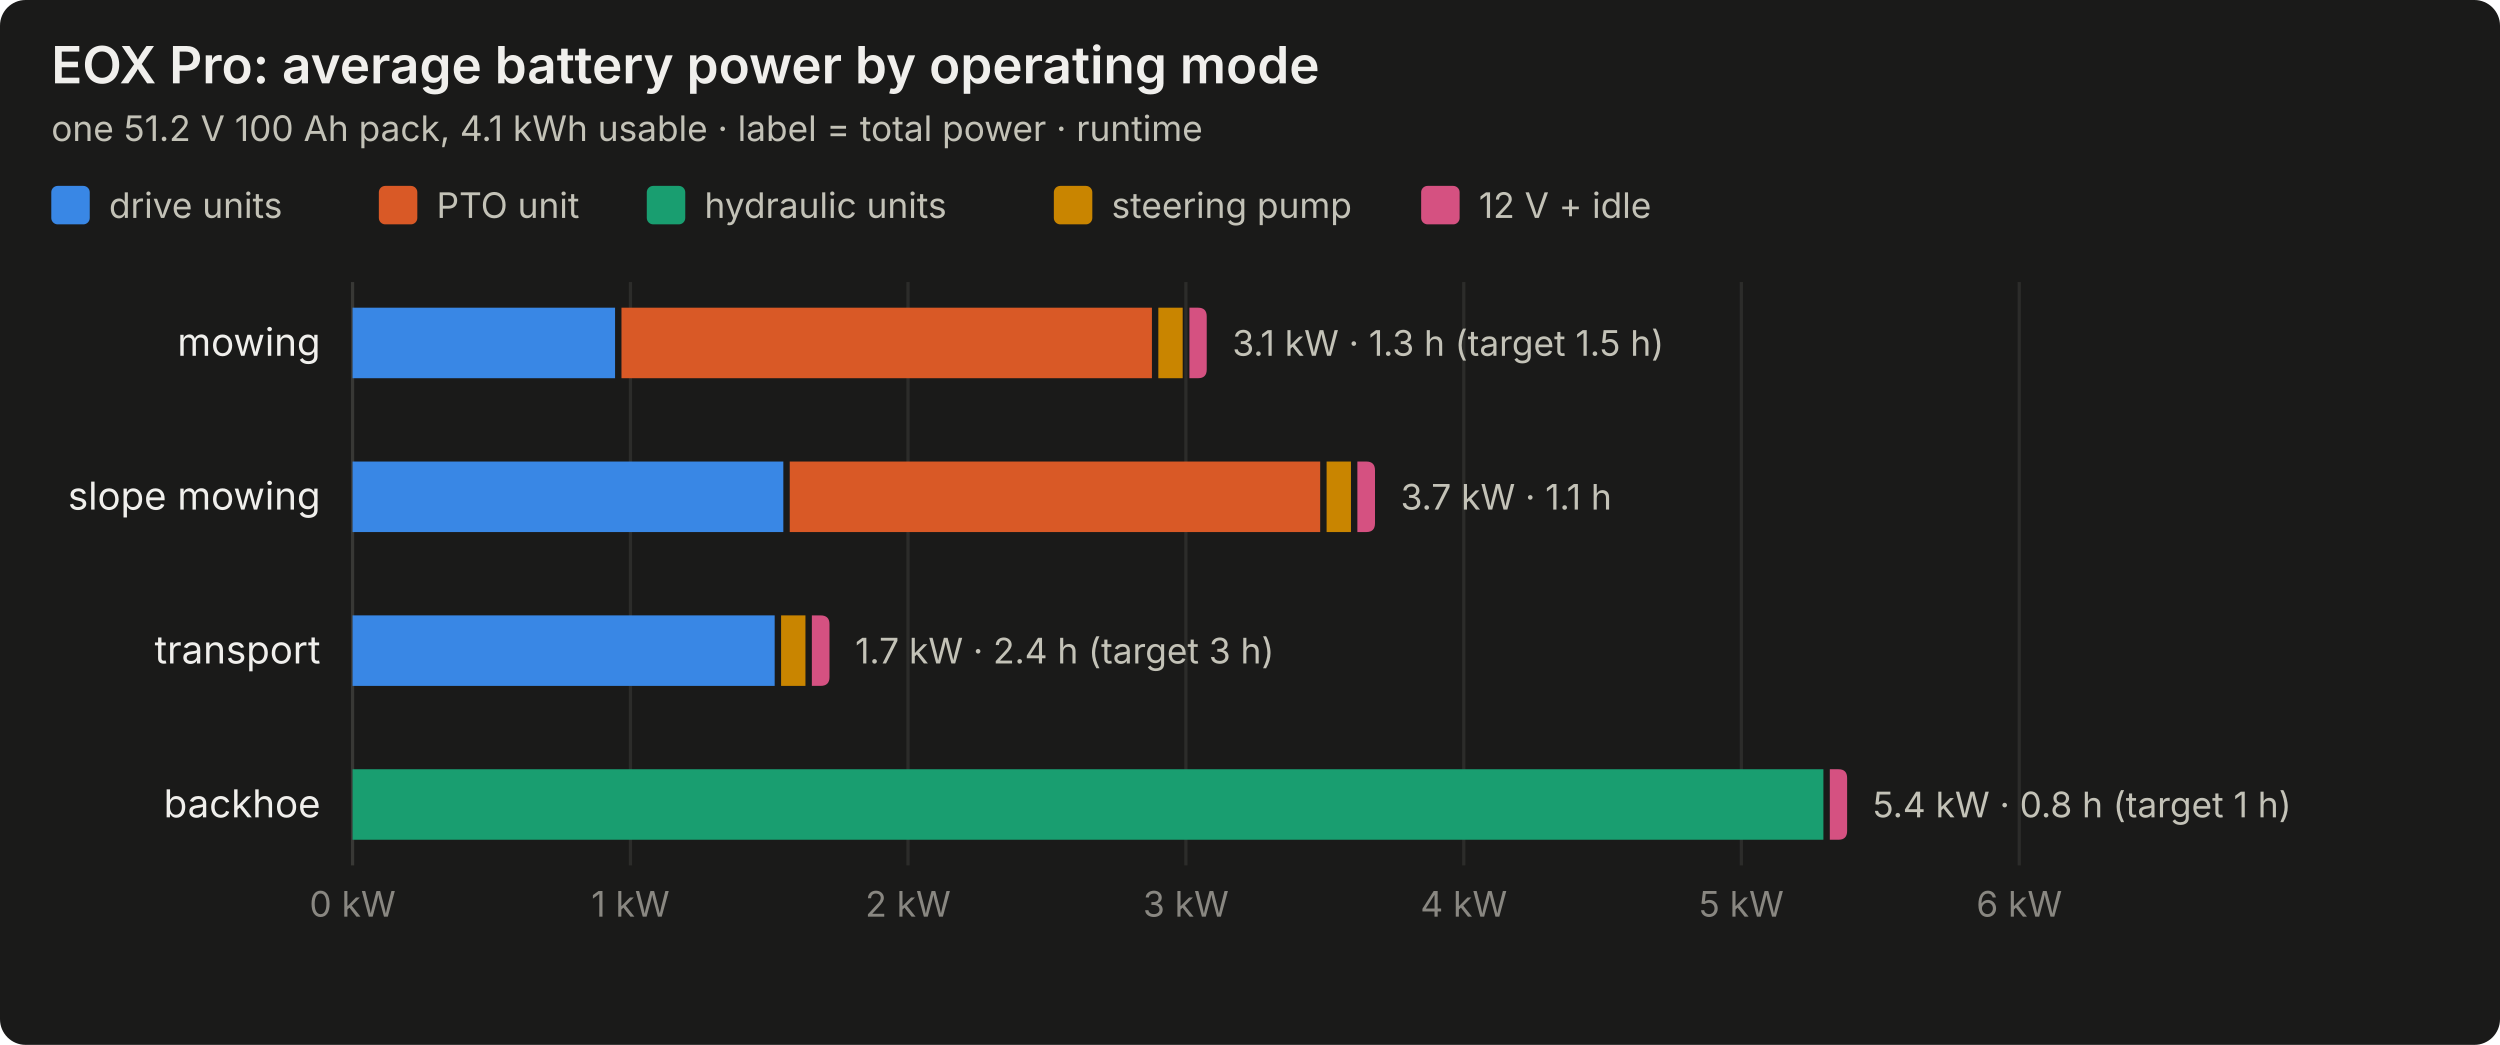
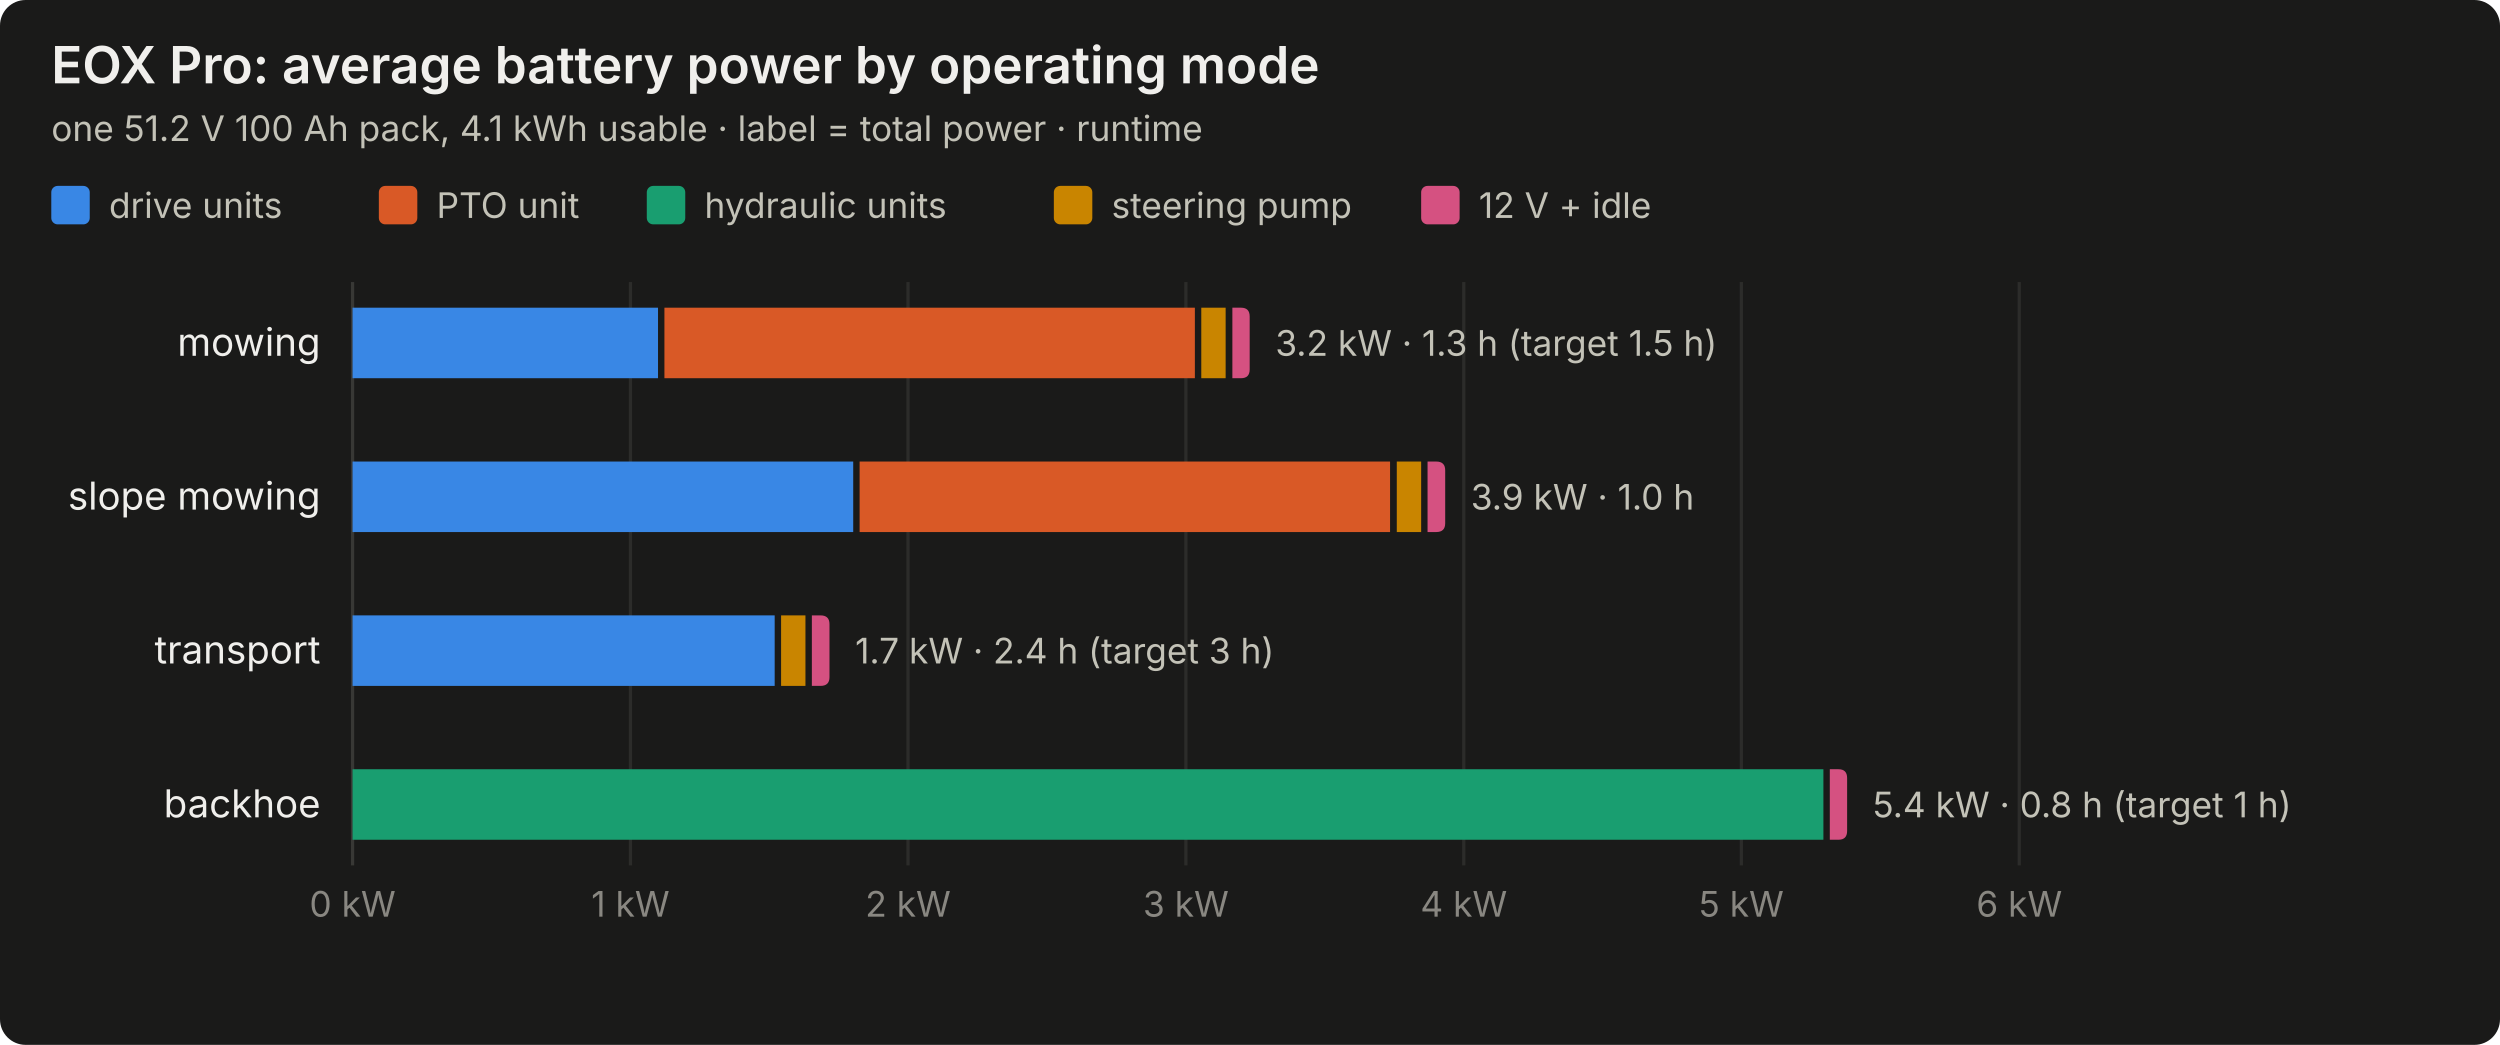
<svg xmlns="http://www.w3.org/2000/svg" viewBox="0 0 780 326" width="780" height="326" role="img" aria-labelledby="t d" font-family="system-ui, -apple-system, &quot;Segoe UI&quot;, sans-serif">
  <rect width="100%" height="100%" rx="8" fill="#1a1a19" />
  <text x="16.0" y="26.0" font-size="16" font-weight="600" fill="#f0efec" text-anchor="start">EOX Pro: average battery power by operating mode</text>
  <text x="16.0" y="44.0" font-size="11" font-weight="400" fill="#c3c2b7" text-anchor="start">one 51.2 V 100 Ah pack, 4.1 kWh usable · label = total power · runtime</text>
  <rect x="16" y="58" width="12" height="12" rx="2" fill="#3987e5" />
  <text x="34.0" y="68.0" font-size="11" font-weight="400" fill="#c3c2b7" text-anchor="start">drive units</text>
  <rect x="118.2" y="58" width="12" height="12" rx="2" fill="#d95926" />
  <text x="136.2" y="68.0" font-size="11" font-weight="400" fill="#c3c2b7" text-anchor="start">PTO unit</text>
  <rect x="201.8" y="58" width="12" height="12" rx="2" fill="#199e70" />
  <text x="219.8" y="68.0" font-size="11" font-weight="400" fill="#c3c2b7" text-anchor="start">hydraulic units</text>
  <rect x="328.8" y="58" width="12" height="12" rx="2" fill="#c98500" />
  <text x="346.8" y="68.0" font-size="11" font-weight="400" fill="#c3c2b7" text-anchor="start">steering pump</text>
  <rect x="443.4" y="58" width="12" height="12" rx="2" fill="#d55181" />
  <text x="461.4" y="68.0" font-size="11" font-weight="400" fill="#c3c2b7" text-anchor="start">12 V + idle</text>
  <line x1="110.0" y1="88.0" x2="110.0" y2="270.0" stroke="#383835" stroke-width="1" stroke-linecap="butt" />
  <text x="110.0" y="286.0" font-size="11" font-weight="400" fill="#898781" text-anchor="middle">0 kW</text>
  <line x1="196.7" y1="88.0" x2="196.7" y2="270.0" stroke="#2c2c2a" stroke-width="1" stroke-linecap="butt" />
  <text x="196.7" y="286.0" font-size="11" font-weight="400" fill="#898781" text-anchor="middle">1 kW</text>
  <line x1="283.3" y1="88.0" x2="283.3" y2="270.0" stroke="#2c2c2a" stroke-width="1" stroke-linecap="butt" />
  <text x="283.3" y="286.0" font-size="11" font-weight="400" fill="#898781" text-anchor="middle">2 kW</text>
  <line x1="370.0" y1="88.0" x2="370.0" y2="270.0" stroke="#2c2c2a" stroke-width="1" stroke-linecap="butt" />
  <text x="370.0" y="286.0" font-size="11" font-weight="400" fill="#898781" text-anchor="middle">3 kW</text>
  <line x1="456.7" y1="88.0" x2="456.7" y2="270.0" stroke="#2c2c2a" stroke-width="1" stroke-linecap="butt" />
  <text x="456.7" y="286.0" font-size="11" font-weight="400" fill="#898781" text-anchor="middle">4 kW</text>
  <line x1="543.3" y1="88.0" x2="543.3" y2="270.0" stroke="#2c2c2a" stroke-width="1" stroke-linecap="butt" />
  <text x="543.3" y="286.0" font-size="11" font-weight="400" fill="#898781" text-anchor="middle">5 kW</text>
  <line x1="630.0" y1="88.0" x2="630.0" y2="270.0" stroke="#2c2c2a" stroke-width="1" stroke-linecap="butt" />
  <text x="630.0" y="286.0" font-size="11" font-weight="400" fill="#898781" text-anchor="middle">6 kW</text>
  <text x="100.0" y="111.0" font-size="12" font-weight="400" fill="#f0efec" text-anchor="end">mowing</text>
-   <rect x="110.0" y="96" width="81.9" height="22" fill="#3987e5" />
-   <rect x="193.9" y="96" width="165.5" height="22" fill="#d95926" />
-   <rect x="361.4" y="96" width="7.6" height="22" fill="#c98500" />
-   <path d="M371.1,96 H373.8 Q376.5,96 376.5,98.736 V115.264 Q376.5,118 373.8,118 H371.1 Z" fill="#d55181" />
-   <text x="384.5" y="111.0" font-size="11" font-weight="400" fill="#c3c2b7" text-anchor="start">3.1 kW · 1.3 h  (target 1.5 h)</text>
+   <rect x="110.0" y="96" width="95.3" height="22" fill="#3987e5" />
+   <rect x="207.3" y="96" width="165.5" height="22" fill="#d95926" />
+   <rect x="374.8" y="96" width="7.6" height="22" fill="#c98500" />
+   <path d="M384.5,96 H387.2 Q389.9,96 389.9,98.736 V115.264 Q389.9,118 387.2,118 H384.5 Z" fill="#d55181" />
+   <text x="397.9" y="111.0" font-size="11" font-weight="400" fill="#c3c2b7" text-anchor="start">3.2 kW · 1.3 h  (target 1.5 h)</text>
  <text x="100.0" y="159.0" font-size="12" font-weight="400" fill="#f0efec" text-anchor="end">slope mowing</text>
-   <rect x="110.0" y="144" width="134.4" height="22" fill="#3987e5" />
-   <rect x="246.4" y="144" width="165.5" height="22" fill="#d95926" />
-   <rect x="413.9" y="144" width="7.6" height="22" fill="#c98500" />
-   <path d="M423.5,144 H426.3 Q429.0,144 429.0,146.736 V163.264 Q429.0,166 426.3,166 H423.5 Z" fill="#d55181" />
-   <text x="437.0" y="159.0" font-size="11" font-weight="400" fill="#c3c2b7" text-anchor="start">3.7 kW · 1.1 h</text>
+   <rect x="110.0" y="144" width="156.2" height="22" fill="#3987e5" />
+   <rect x="268.2" y="144" width="165.5" height="22" fill="#d95926" />
+   <rect x="435.8" y="144" width="7.6" height="22" fill="#c98500" />
+   <path d="M445.4,144 H448.1 Q450.9,144 450.9,146.736 V163.264 Q450.9,166 448.1,166 H445.4 Z" fill="#d55181" />
+   <text x="458.9" y="159.0" font-size="11" font-weight="400" fill="#c3c2b7" text-anchor="start">3.9 kW · 1.0 h</text>
  <text x="100.0" y="207.0" font-size="12" font-weight="400" fill="#f0efec" text-anchor="end">transport</text>
  <rect x="110.0" y="192" width="131.7" height="22" fill="#3987e5" />
  <rect x="243.7" y="192" width="7.6" height="22" fill="#c98500" />
  <path d="M253.3,192 H256.0 Q258.8,192 258.8,194.736 V211.264 Q258.8,214 256.0,214 H253.3 Z" fill="#d55181" />
  <text x="266.8" y="207.0" font-size="11" font-weight="400" fill="#c3c2b7" text-anchor="start">1.7 kW · 2.4 h  (target 3 h)</text>
  <text x="100.0" y="255.0" font-size="12" font-weight="400" fill="#f0efec" text-anchor="end">backhoe</text>
  <rect x="110.0" y="240" width="458.9" height="22" fill="#199e70" />
  <path d="M570.9,240 H573.6 Q576.3,240 576.3,242.736 V259.264 Q576.3,262 573.6,262 H570.9 Z" fill="#d55181" />
  <text x="584.3" y="255.0" font-size="11" font-weight="400" fill="#c3c2b7" text-anchor="start">5.4 kW · 0.8 h  (target 1 h)</text>
</svg>
